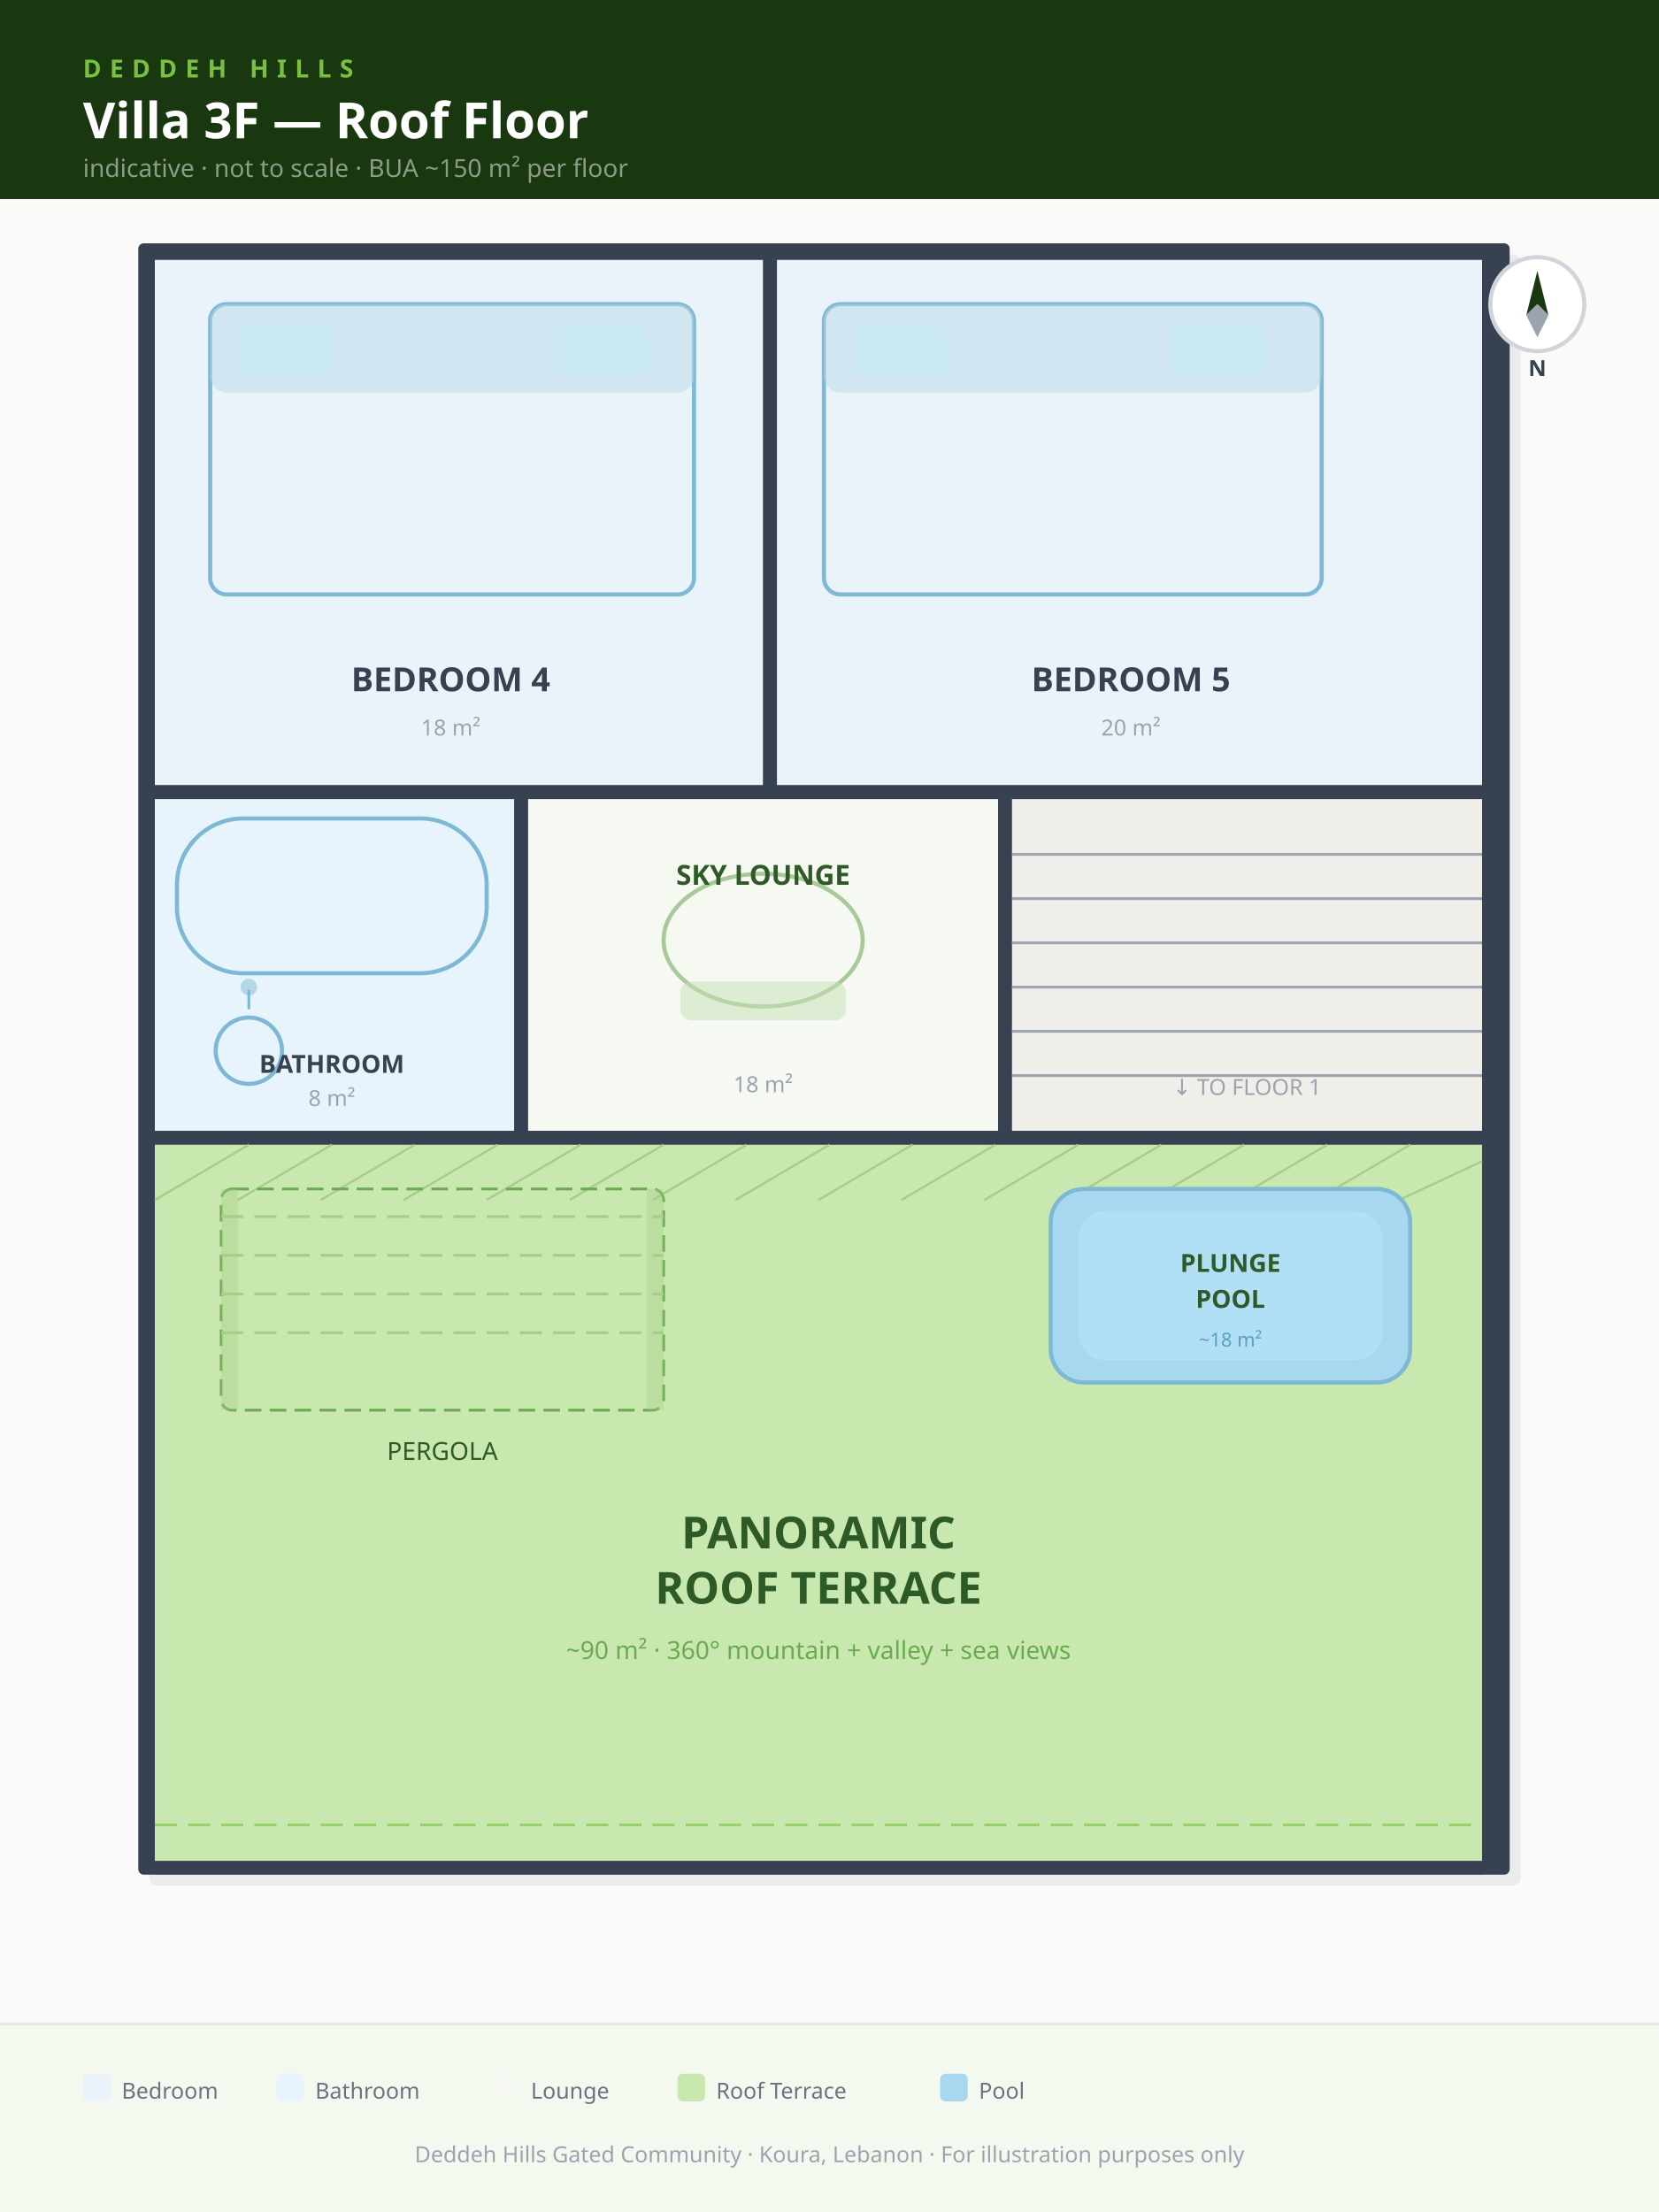
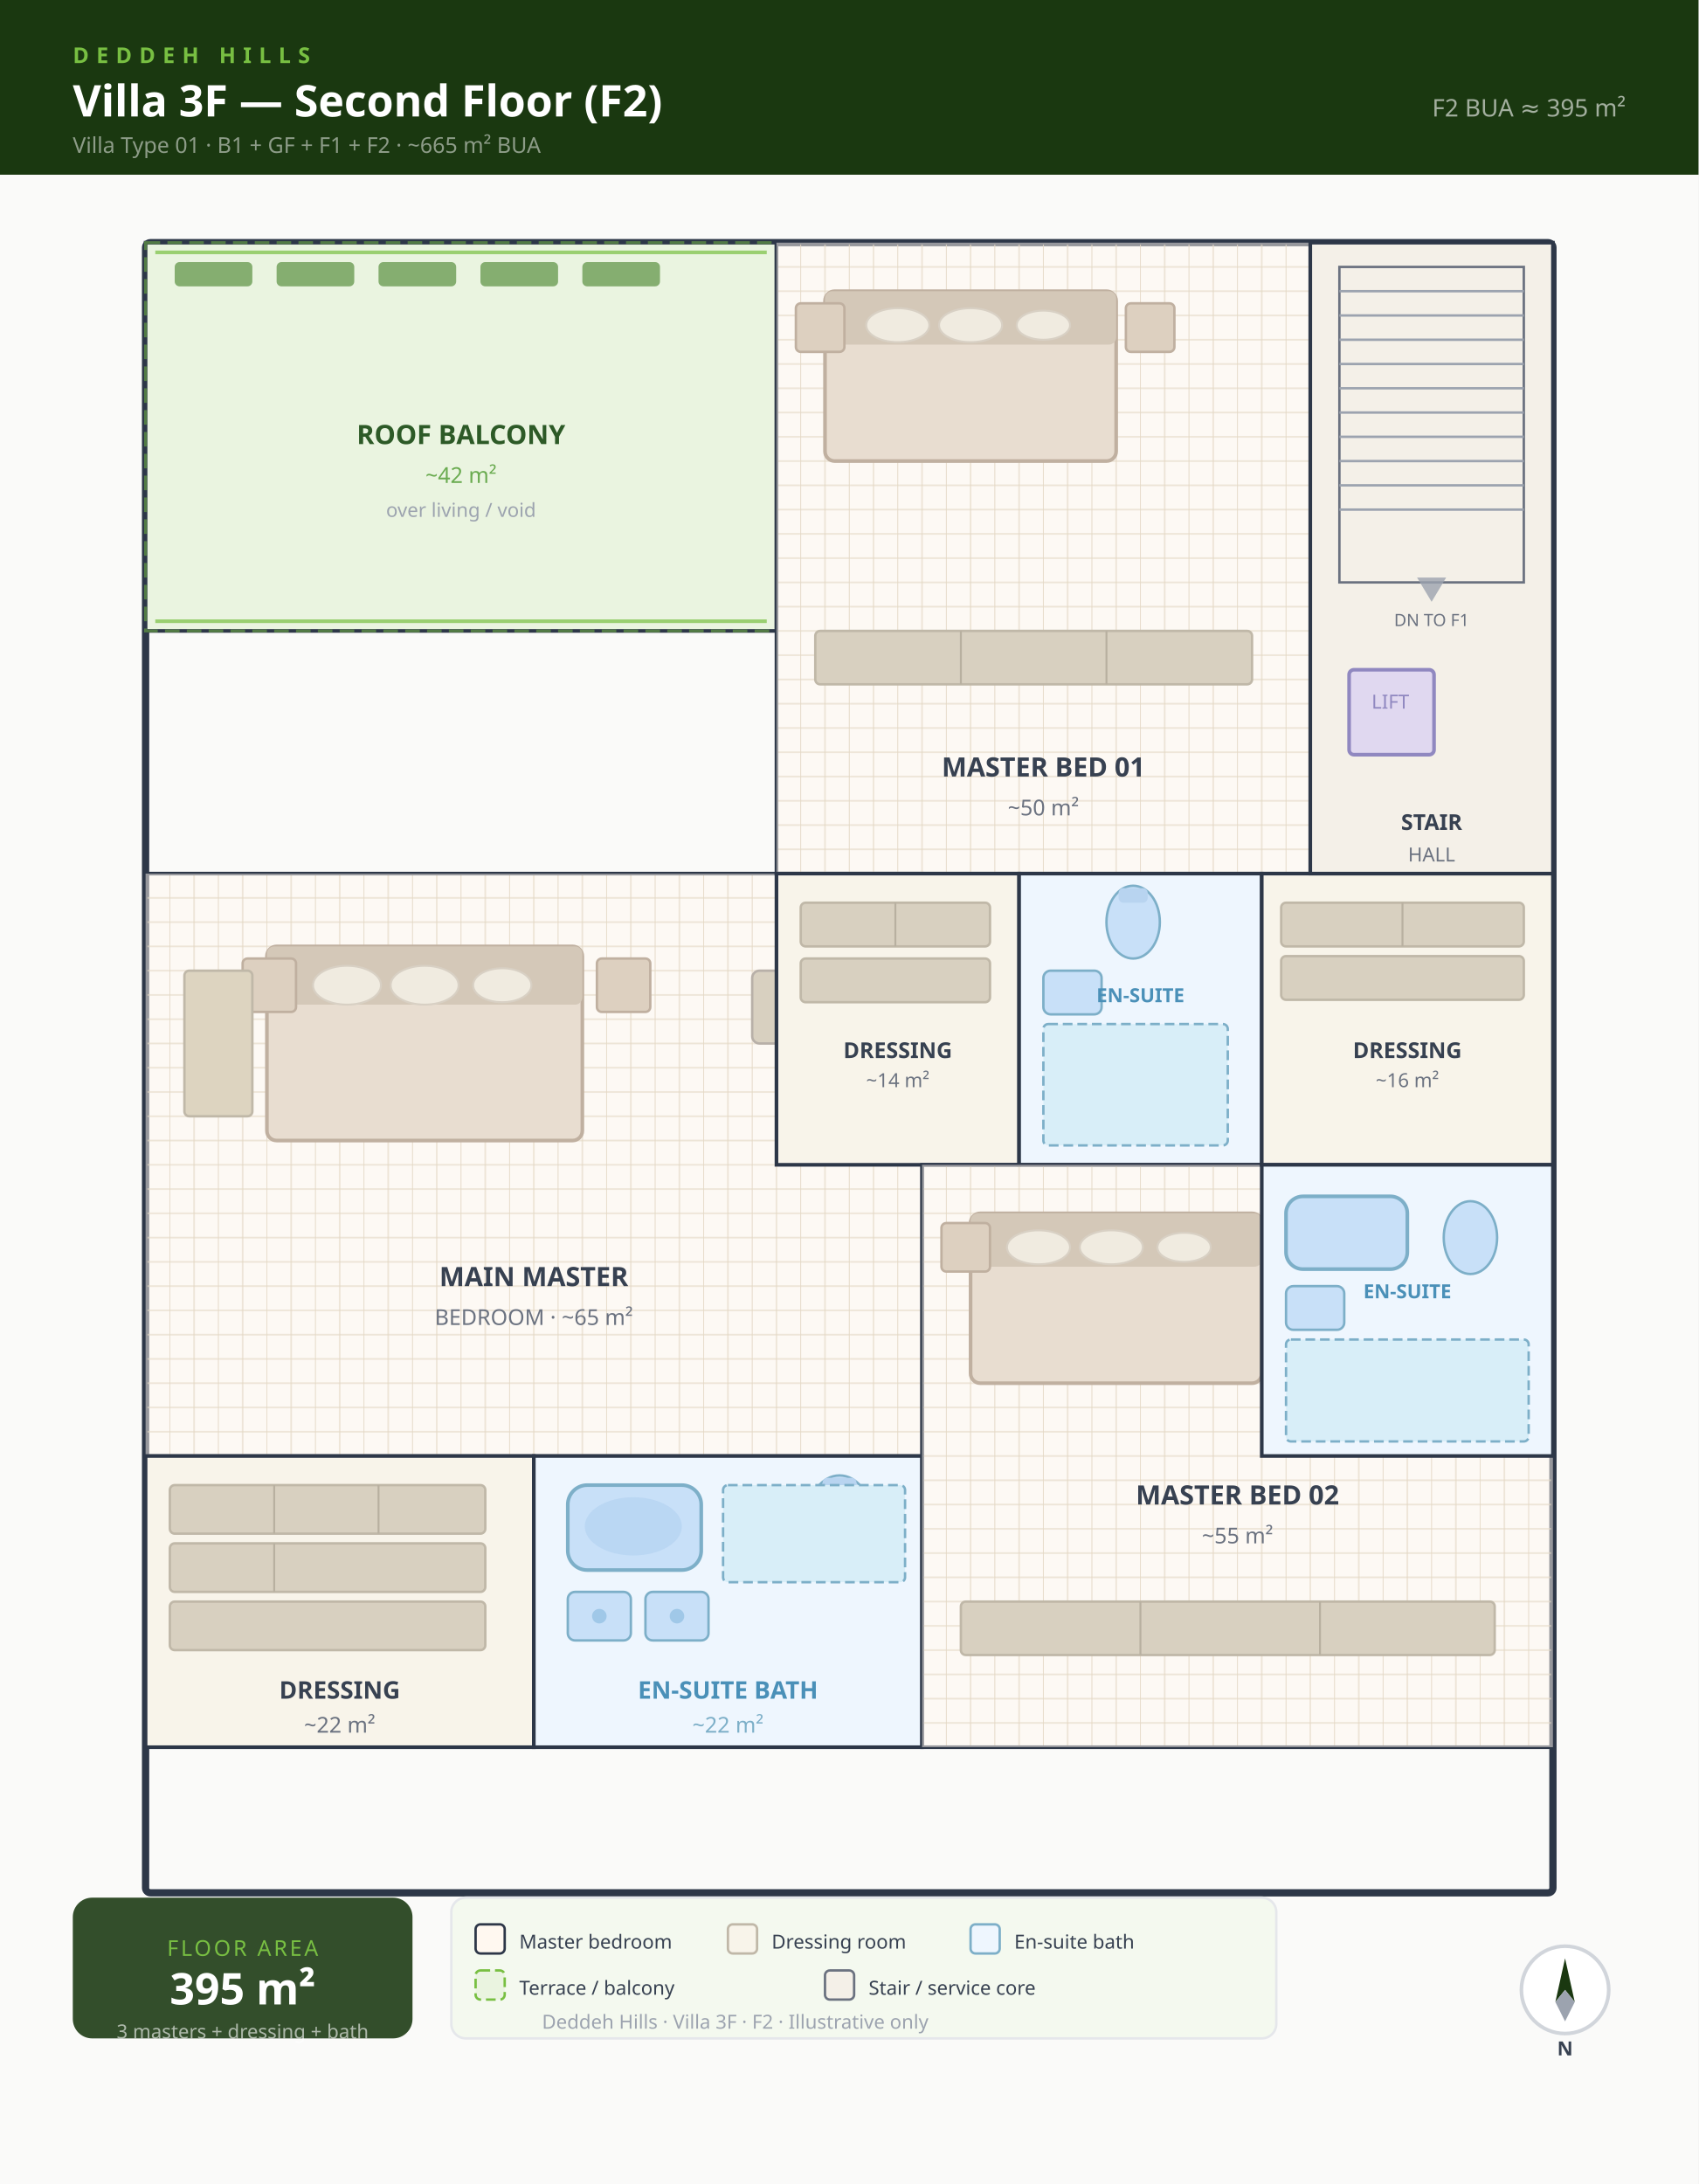
- <svg xmlns="http://www.w3.org/2000/svg" viewBox="0 0 600 800">
-   <rect width="600" height="800" fill="#FAFAF9" />
-   <rect x="0" y="0" width="600" height="72" fill="#1A3810" />
-   <text x="30" y="28" font-family="'DM Sans',sans-serif" font-size="9" font-weight="600" fill="#78BF42" letter-spacing="3">DEDDEH HILLS</text>
-   <text x="30" y="50" font-family="'DM Sans',sans-serif" font-size="18" font-weight="700" fill="white">Villa 3F — Roof Floor</text>
-   <text x="30" y="64" font-family="'DM Sans',sans-serif" font-size="9" fill="rgba(255,255,255,0.5)">indicative · not to scale · BUA ~150 m² per floor</text>
-   <rect x="54" y="92" width="496" height="590" rx="3" fill="#D1D5DB" opacity="0.4" />
-   <rect x="50" y="88" width="496" height="590" rx="2" fill="#374151" />
-   <rect x="56" y="94" width="220" height="190" fill="#EBF3FA" />
-   <rect x="76" y="110" width="175" height="105" rx="6" fill="none" stroke="#7DB9D4" stroke-width="1.5" />
-   <rect x="76" y="110" width="175" height="32" rx="6" fill="#B8D9E8" opacity="0.5" />
-   <rect x="86" y="118" width="35" height="18" rx="4" fill="#C8E8F0" opacity="0.7" />
-   <rect x="200" y="118" width="35" height="18" rx="4" fill="#C8E8F0" opacity="0.7" />
-   <text x="163" y="250" text-anchor="middle" font-family="'DM Sans',sans-serif" font-size="12" font-weight="700" fill="#374151">BEDROOM 4</text>
-   <text x="163" y="266" text-anchor="middle" font-family="'DM Sans',sans-serif" font-size="8" fill="#9CA3AF">18 m²</text>
-   <rect x="276" y="94" width="5" height="195" fill="#374151" />
-   <rect x="281" y="94" width="255" height="190" fill="#EBF3FA" />
-   <rect x="298" y="110" width="180" height="105" rx="6" fill="none" stroke="#7DB9D4" stroke-width="1.5" />
-   <rect x="298" y="110" width="180" height="32" rx="6" fill="#B8D9E8" opacity="0.5" />
-   <rect x="308" y="118" width="35" height="18" rx="4" fill="#C8E8F0" opacity="0.7" />
-   <rect x="423" y="118" width="35" height="18" rx="4" fill="#C8E8F0" opacity="0.7" />
-   <text x="409" y="250" text-anchor="middle" font-family="'DM Sans',sans-serif" font-size="12" font-weight="700" fill="#374151">BEDROOM 5</text>
-   <text x="409" y="266" text-anchor="middle" font-family="'DM Sans',sans-serif" font-size="8" fill="#9CA3AF">20 m²</text>
-   <rect x="56" y="284" width="480" height="5" fill="#374151" />
-   <rect x="56" y="289" width="130" height="120" fill="#E8F4FB" />
-   <rect x="64" y="296" width="112" height="56" rx="24" fill="none" stroke="#7DB9D4" stroke-width="1.5" />
-   <circle cx="90" cy="380" r="12" fill="none" stroke="#7DB9D4" stroke-width="1.5" />
-   <line x1="90" y1="365" x2="90" y2="358" stroke="#7DB9D4" stroke-width="1" />
-   <circle cx="90" cy="357" r="3" fill="#7DB9D4" opacity="0.5" />
-   <text x="120" y="388" text-anchor="middle" font-family="'DM Sans',sans-serif" font-size="9" font-weight="600" fill="#374151">BATHROOM</text>
-   <text x="120" y="400" text-anchor="middle" font-family="'DM Sans',sans-serif" font-size="8" fill="#9CA3AF">8 m²</text>
-   <rect x="186" y="289" width="5" height="120" fill="#374151" />
-   <rect x="191" y="289" width="170" height="120" fill="#F5F9F1" />
-   <ellipse cx="276" cy="340" rx="36" ry="24" fill="none" stroke="#A8C99A" stroke-width="1.5" />
-   <rect x="246" y="355" width="60" height="14" rx="4" fill="#C8E0B8" opacity="0.5" />
-   <text x="276" y="320" text-anchor="middle" font-family="'DM Sans',sans-serif" font-size="10" font-weight="700" fill="#2D5A27">SKY LOUNGE</text>
-   <text x="276" y="395" text-anchor="middle" font-family="'DM Sans',sans-serif" font-size="8" fill="#9CA3AF">18 m²</text>
-   <rect x="361" y="289" width="5" height="120" fill="#374151" />
-   <rect x="366" y="289" width="170" height="120" fill="#F0EEE8" />
-   <line x1="366" y1="309" x2="536" y2="309" stroke="#9CA3AF" stroke-width="1" />
-   <line x1="366" y1="325" x2="536" y2="325" stroke="#9CA3AF" stroke-width="1" />
-   <line x1="366" y1="341" x2="536" y2="341" stroke="#9CA3AF" stroke-width="1" />
-   <line x1="366" y1="357" x2="536" y2="357" stroke="#9CA3AF" stroke-width="1" />
-   <line x1="366" y1="373" x2="536" y2="373" stroke="#9CA3AF" stroke-width="1" />
-   <line x1="366" y1="389" x2="536" y2="389" stroke="#9CA3AF" stroke-width="1" />
-   <text x="451" y="396" text-anchor="middle" font-family="'DM Sans',sans-serif" font-size="8" fill="#9CA3AF">↓ TO FLOOR 1</text>
-   <rect x="56" y="409" width="480" height="5" fill="#374151" />
-   <rect x="56" y="414" width="480" height="264" fill="#C8E8B0" />
-   <line x1="56" y1="434" x2="90" y2="414" stroke="#A8CC90" stroke-width="0.8" />
-   <line x1="86" y1="434" x2="120" y2="414" stroke="#A8CC90" stroke-width="0.8" />
-   <line x1="116" y1="434" x2="150" y2="414" stroke="#A8CC90" stroke-width="0.8" />
-   <line x1="146" y1="434" x2="180" y2="414" stroke="#A8CC90" stroke-width="0.8" />
-   <line x1="176" y1="434" x2="210" y2="414" stroke="#A8CC90" stroke-width="0.8" />
-   <line x1="206" y1="434" x2="240" y2="414" stroke="#A8CC90" stroke-width="0.8" />
-   <line x1="236" y1="434" x2="270" y2="414" stroke="#A8CC90" stroke-width="0.8" />
-   <line x1="266" y1="434" x2="300" y2="414" stroke="#A8CC90" stroke-width="0.8" />
-   <line x1="296" y1="434" x2="330" y2="414" stroke="#A8CC90" stroke-width="0.8" />
-   <line x1="326" y1="434" x2="360" y2="414" stroke="#A8CC90" stroke-width="0.8" />
-   <line x1="356" y1="434" x2="390" y2="414" stroke="#A8CC90" stroke-width="0.8" />
-   <line x1="386" y1="434" x2="420" y2="414" stroke="#A8CC90" stroke-width="0.8" />
-   <line x1="416" y1="434" x2="450" y2="414" stroke="#A8CC90" stroke-width="0.8" />
-   <line x1="446" y1="434" x2="480" y2="414" stroke="#A8CC90" stroke-width="0.8" />
-   <line x1="476" y1="434" x2="510" y2="414" stroke="#A8CC90" stroke-width="0.8" />
-   <line x1="506" y1="434" x2="536" y2="420" stroke="#A8CC90" stroke-width="0.8" />
-   <rect x="380" y="430" width="130" height="70" rx="12" fill="#A8D8F0" stroke="#7DB9D4" stroke-width="1.5" />
-   <rect x="390" y="438" width="110" height="54" rx="10" fill="#B8E4F8" opacity="0.6" />
-   <text x="445" y="460" text-anchor="middle" font-family="'DM Sans',sans-serif" font-size="9" font-weight="600" fill="#2D5A27">PLUNGE</text>
-   <text x="445" y="473" text-anchor="middle" font-family="'DM Sans',sans-serif" font-size="9" font-weight="600" fill="#2D5A27">POOL</text>
-   <text x="445" y="487" text-anchor="middle" font-family="'DM Sans',sans-serif" font-size="7" fill="#5BA0C0">~18 m²</text>
-   <rect x="80" y="430" width="160" height="80" rx="4" fill="none" stroke="#6AAB50" stroke-width="1" stroke-dasharray="6,3" />
-   <rect x="80" y="430" width="6" height="80" fill="#A8CC88" opacity="0.4" />
-   <rect x="234" y="430" width="6" height="80" fill="#A8CC88" opacity="0.4" />
-   <line x1="80" y1="440" x2="240" y2="440" stroke="#A8CC88" stroke-width="1" stroke-dasharray="8,4" />
-   <line x1="80" y1="454" x2="240" y2="454" stroke="#A8CC88" stroke-width="1" stroke-dasharray="8,4" />
-   <line x1="80" y1="468" x2="240" y2="468" stroke="#A8CC88" stroke-width="1" stroke-dasharray="8,4" />
-   <line x1="80" y1="482" x2="240" y2="482" stroke="#A8CC88" stroke-width="1" stroke-dasharray="8,4" />
-   <text x="160" y="528" text-anchor="middle" font-family="'DM Sans',sans-serif" font-size="9" fill="#2D5A27">PERGOLA</text>
-   <text x="296" y="560" text-anchor="middle" font-family="'DM Sans',sans-serif" font-size="16" font-weight="700" fill="#2D5A27">PANORAMIC</text>
-   <text x="296" y="580" text-anchor="middle" font-family="'DM Sans',sans-serif" font-size="16" font-weight="700" fill="#2D5A27">ROOF TERRACE</text>
-   <text x="296" y="600" text-anchor="middle" font-family="'DM Sans',sans-serif" font-size="9" fill="#6AAB50">~90 m² · 360° mountain + valley + sea views</text>
-   <rect x="56" y="673" width="480" height="5" fill="#374151" />
-   <line x1="56" y1="660" x2="536" y2="660" stroke="#78BF42" stroke-width="1" stroke-dasharray="8,4" opacity="0.6" />
-   <g transform="translate(556,110)">
-     <circle cx="0" cy="0" r="17" fill="white" stroke="#D1D5DB" stroke-width="1.5" />
-     <polygon points="0,-12 -4,4 0,0 4,4" fill="#1A3810" />
-     <polygon points="0,0 -4,4 0,12 4,4" fill="#9CA3AF" />
-     <text x="0" y="26" text-anchor="middle" font-family="'DM Sans',sans-serif" font-size="8" font-weight="700" fill="#374151">N</text>
+ <svg xmlns="http://www.w3.org/2000/svg" viewBox="0 0 700 900">
+   <defs>
+     <pattern id="tile3f2" patternUnits="userSpaceOnUse" width="12" height="12">
+       <rect width="12" height="12" fill="none" stroke="#E0DDD6" stroke-width="0.4" />
+     </pattern>
+     <pattern id="parquet3f2" patternUnits="userSpaceOnUse" width="20" height="10">
+       <rect width="20" height="10" fill="none" stroke="#C8B89A" stroke-width="0.4" />
+       <line x1="10" y1="0" x2="10" y2="10" stroke="#C8B89A" stroke-width="0.3" />
+     </pattern>
+   </defs>
+   <rect width="700" height="900" fill="#FAFAF9" />
+   <rect x="0" y="0" width="700" height="72" fill="#1A3810" />
+   <text x="30" y="26" font-family="'DM Sans',sans-serif" font-size="9" font-weight="600" fill="#78BF42" letter-spacing="3">DEDDEH HILLS</text>
+   <text x="30" y="48" font-family="'DM Sans',sans-serif" font-size="18" font-weight="700" fill="white">Villa 3F — Second Floor (F2)</text>
+   <text x="30" y="63" font-family="'DM Sans',sans-serif" font-size="9" fill="rgba(255,255,255,0.5)">Villa Type 01 · B1 + GF + F1 + F2 · ~665 m² BUA</text>
+   <text x="670" y="48" text-anchor="end" font-family="'DM Sans',sans-serif" font-size="10" fill="rgba(255,255,255,0.6)">F2 BUA ≈ 395 m²</text>
+   <rect x="60" y="100" width="580" height="680" rx="2" fill="none" stroke="#2D3748" stroke-width="3" />
+   <rect x="60" y="100" width="260" height="160" fill="#EAF4E0" stroke="#2D3748" stroke-width="1.5" />
+   <rect x="60" y="100" width="260" height="160" fill="none" stroke="#78BF42" stroke-width="1.2" stroke-dasharray="6,3" opacity="0.5" />
+   <line x1="64" y1="104" x2="316" y2="104" stroke="#78BF42" stroke-width="1.5" opacity="0.7" />
+   <line x1="64" y1="256" x2="316" y2="256" stroke="#78BF42" stroke-width="1.5" opacity="0.7" />
+   <rect x="72" y="108" width="32" height="10" rx="2" fill="#5A9040" opacity="0.7" />
+   <rect x="114" y="108" width="32" height="10" rx="2" fill="#5A9040" opacity="0.7" />
+   <rect x="156" y="108" width="32" height="10" rx="2" fill="#5A9040" opacity="0.7" />
+   <rect x="198" y="108" width="32" height="10" rx="2" fill="#5A9040" opacity="0.7" />
+   <rect x="240" y="108" width="32" height="10" rx="2" fill="#5A9040" opacity="0.7" />
+   <text x="190" y="183" text-anchor="middle" font-family="'DM Sans',sans-serif" font-size="11" font-weight="600" fill="#2D5A27">ROOF BALCONY</text>
+   <text x="190" y="199" text-anchor="middle" font-family="'DM Sans',sans-serif" font-size="9" fill="#6AAB50">~42 m²</text>
+   <text x="190" y="213" text-anchor="middle" font-family="'DM Sans',sans-serif" font-size="8" fill="#9CA3AF">over living / void</text>
+   <rect x="60" y="360" width="320" height="240" fill="url(#parquet3f2)" stroke="#2D3748" stroke-width="1.5" />
+   <rect x="60" y="360" width="320" height="240" fill="#FFF8F0" opacity="0.5" />
+   <rect x="110" y="390" width="130" height="80" rx="4" fill="#E8DDD0" stroke="#C0B0A0" stroke-width="1.5" />
+   <rect x="110" y="390" width="130" height="24" rx="3" fill="#D4C8B8" />
+   <ellipse cx="143" cy="406" rx="14" ry="8" fill="#F0EBE0" stroke="#D8D0C4" stroke-width="0.8" />
+   <ellipse cx="175" cy="406" rx="14" ry="8" fill="#F0EBE0" stroke="#D8D0C4" stroke-width="0.8" />
+   <ellipse cx="207" cy="406" rx="12" ry="7" fill="#F0EBE0" stroke="#D8D0C4" stroke-width="0.8" />
+   <rect x="100" y="395" width="22" height="22" rx="2" fill="#DDD0C0" stroke="#C0B0A0" stroke-width="1" />
+   <rect x="246" y="395" width="22" height="22" rx="2" fill="#DDD0C0" stroke="#C0B0A0" stroke-width="1" />
+   <rect x="76" y="400" width="28" height="60" rx="2" fill="#DDD4C0" stroke="#C0B8A8" stroke-width="1" />
+   <rect x="310" y="400" width="35" height="30" rx="3" fill="#D8D0C0" stroke="#B8B0A8" stroke-width="1" />
+   <text x="220" y="530" text-anchor="middle" font-family="'DM Sans',sans-serif" font-size="11" font-weight="700" fill="#374151">MAIN MASTER</text>
+   <text x="220" y="546" text-anchor="middle" font-family="'DM Sans',sans-serif" font-size="9" fill="#6B7280">BEDROOM · ~65 m²</text>
+   <rect x="60" y="600" width="160" height="120" fill="#F8F4EA" stroke="#2D3748" stroke-width="1.5" />
+   <rect x="70" y="612" width="130" height="20" rx="2" fill="#D8D0C0" stroke="#C0B8A8" stroke-width="1" />
+   <line x1="113" y1="612" x2="113" y2="632" stroke="#B8B0A0" stroke-width="0.8" />
+   <line x1="156" y1="612" x2="156" y2="632" stroke="#B8B0A0" stroke-width="0.8" />
+   <rect x="70" y="636" width="130" height="20" rx="2" fill="#D8D0C0" stroke="#C0B8A8" stroke-width="1" />
+   <line x1="113" y1="636" x2="113" y2="656" stroke="#B8B0A0" stroke-width="0.8" />
+   <rect x="70" y="660" width="130" height="20" rx="2" fill="#D8D0C0" stroke="#C0B8A8" stroke-width="1" />
+   <text x="140" y="700" text-anchor="middle" font-family="'DM Sans',sans-serif" font-size="10" font-weight="600" fill="#374151">DRESSING</text>
+   <text x="140" y="714" text-anchor="middle" font-family="'DM Sans',sans-serif" font-size="9" fill="#6B7280">~22 m²</text>
+   <rect x="220" y="600" width="160" height="120" fill="#EEF6FE" stroke="#2D3748" stroke-width="1.5" />
+   <rect x="234" y="612" width="55" height="35" rx="8" fill="#C8E0F8" stroke="#7DAFC8" stroke-width="1.5" />
+   <ellipse cx="261" cy="629" rx="20" ry="12" fill="#B0D0F0" opacity="0.6" />
+   <rect x="234" y="656" width="26" height="20" rx="3" fill="#C8E0F8" stroke="#7DAFC8" stroke-width="1" />
+   <circle cx="247" cy="666" r="3" fill="#A0C8E8" />
+   <rect x="266" y="656" width="26" height="20" rx="3" fill="#C8E0F8" stroke="#7DAFC8" stroke-width="1" />
+   <circle cx="279" cy="666" r="3" fill="#A0C8E8" />
+   <ellipse cx="346" cy="625" rx="13" ry="17" fill="#C8E0F8" stroke="#7DAFC8" stroke-width="1" />
+   <rect x="339" y="609" width="14" height="7" rx="2" fill="#B8D4F0" />
+   <rect x="298" y="612" width="75" height="40" rx="2" fill="#D8EEF8" stroke="#7DAFC8" stroke-width="1" stroke-dasharray="4,2" />
+   <text x="300" y="700" text-anchor="middle" font-family="'DM Sans',sans-serif" font-size="10" font-weight="600" fill="#4A90B8">EN-SUITE BATH</text>
+   <text x="300" y="714" text-anchor="middle" font-family="'DM Sans',sans-serif" font-size="9" fill="#7DAFC8">~22 m²</text>
+   <rect x="320" y="100" width="220" height="260" fill="url(#parquet3f2)" stroke="#2D3748" stroke-width="1.5" />
+   <rect x="320" y="100" width="220" height="260" fill="#FFF8F0" opacity="0.5" />
+   <rect x="340" y="120" width="120" height="70" rx="4" fill="#E8DDD0" stroke="#C0B0A0" stroke-width="1.5" />
+   <rect x="340" y="120" width="120" height="22" rx="3" fill="#D4C8B8" />
+   <ellipse cx="370" cy="134" rx="13" ry="7" fill="#F0EBE0" stroke="#D8D0C4" stroke-width="0.8" />
+   <ellipse cx="400" cy="134" rx="13" ry="7" fill="#F0EBE0" stroke="#D8D0C4" stroke-width="0.8" />
+   <ellipse cx="430" cy="134" rx="11" ry="6" fill="#F0EBE0" stroke="#D8D0C4" stroke-width="0.8" />
+   <rect x="328" y="125" width="20" height="20" rx="2" fill="#DDD0C0" stroke="#C0B0A0" stroke-width="1" />
+   <rect x="464" y="125" width="20" height="20" rx="2" fill="#DDD0C0" stroke="#C0B0A0" stroke-width="1" />
+   <rect x="336" y="260" width="180" height="22" rx="2" fill="#D8D0C0" stroke="#C0B8A8" stroke-width="1" />
+   <line x1="396" y1="260" x2="396" y2="282" stroke="#B8B0A0" stroke-width="0.8" />
+   <line x1="456" y1="260" x2="456" y2="282" stroke="#B8B0A0" stroke-width="0.8" />
+   <text x="430" y="320" text-anchor="middle" font-family="'DM Sans',sans-serif" font-size="11" font-weight="700" fill="#374151">MASTER BED 01</text>
+   <text x="430" y="336" text-anchor="middle" font-family="'DM Sans',sans-serif" font-size="9" fill="#6B7280">~50 m²</text>
+   <rect x="320" y="360" width="100" height="120" fill="#F8F4EA" stroke="#2D3748" stroke-width="1.5" />
+   <rect x="330" y="372" width="78" height="18" rx="2" fill="#D8D0C0" stroke="#C0B8A8" stroke-width="1" />
+   <line x1="369" y1="372" x2="369" y2="390" stroke="#B8B0A0" stroke-width="0.8" />
+   <rect x="330" y="395" width="78" height="18" rx="2" fill="#D8D0C0" stroke="#C0B8A8" stroke-width="1" />
+   <text x="370" y="436" text-anchor="middle" font-family="'DM Sans',sans-serif" font-size="9" font-weight="600" fill="#374151">DRESSING</text>
+   <text x="370" y="448" text-anchor="middle" font-family="'DM Sans',sans-serif" font-size="8" fill="#6B7280">~14 m²</text>
+   <rect x="420" y="360" width="100" height="120" fill="#EEF6FE" stroke="#2D3748" stroke-width="1.5" />
+   <ellipse cx="467" cy="380" rx="11" ry="15" fill="#C8E0F8" stroke="#7DAFC8" stroke-width="1" />
+   <rect x="461" y="366" width="12" height="6" rx="2" fill="#B8D4F0" />
+   <rect x="430" y="400" width="24" height="18" rx="3" fill="#C8E0F8" stroke="#7DAFC8" stroke-width="1" />
+   <rect x="430" y="422" width="76" height="50" rx="2" fill="#D8EEF8" stroke="#7DAFC8" stroke-width="1" stroke-dasharray="4,2" />
+   <text x="470" y="413" text-anchor="middle" font-family="'DM Sans',sans-serif" font-size="8" font-weight="600" fill="#4A90B8">EN-SUITE</text>
+   <rect x="380" y="480" width="260" height="240" fill="url(#parquet3f2)" stroke="#2D3748" stroke-width="1.5" />
+   <rect x="380" y="480" width="260" height="240" fill="#FFF8F0" opacity="0.5" />
+   <rect x="400" y="500" width="120" height="70" rx="4" fill="#E8DDD0" stroke="#C0B0A0" stroke-width="1.5" />
+   <rect x="400" y="500" width="120" height="22" rx="3" fill="#D4C8B8" />
+   <ellipse cx="428" cy="514" rx="13" ry="7" fill="#F0EBE0" stroke="#D8D0C4" stroke-width="0.8" />
+   <ellipse cx="458" cy="514" rx="13" ry="7" fill="#F0EBE0" stroke="#D8D0C4" stroke-width="0.8" />
+   <ellipse cx="488" cy="514" rx="11" ry="6" fill="#F0EBE0" stroke="#D8D0C4" stroke-width="0.8" />
+   <rect x="388" y="504" width="20" height="20" rx="2" fill="#DDD0C0" stroke="#C0B0A0" stroke-width="1" />
+   <rect x="524" y="504" width="20" height="20" rx="2" fill="#DDD0C0" stroke="#C0B0A0" stroke-width="1" />
+   <rect x="396" y="660" width="220" height="22" rx="2" fill="#D8D0C0" stroke="#C0B8A8" stroke-width="1" />
+   <line x1="470" y1="660" x2="470" y2="682" stroke="#B8B0A0" stroke-width="0.8" />
+   <line x1="544" y1="660" x2="544" y2="682" stroke="#B8B0A0" stroke-width="0.8" />
+   <text x="510" y="620" text-anchor="middle" font-family="'DM Sans',sans-serif" font-size="11" font-weight="700" fill="#374151">MASTER BED 02</text>
+   <text x="510" y="636" text-anchor="middle" font-family="'DM Sans',sans-serif" font-size="9" fill="#6B7280">~55 m²</text>
+   <rect x="520" y="360" width="120" height="120" fill="#F8F4EA" stroke="#2D3748" stroke-width="1.5" />
+   <rect x="528" y="372" width="100" height="18" rx="2" fill="#D8D0C0" stroke="#C0B8A8" stroke-width="1" />
+   <line x1="578" y1="372" x2="578" y2="390" stroke="#B8B0A0" stroke-width="0.8" />
+   <rect x="528" y="394" width="100" height="18" rx="2" fill="#D8D0C0" stroke="#C0B8A8" stroke-width="1" />
+   <text x="580" y="436" text-anchor="middle" font-family="'DM Sans',sans-serif" font-size="9" font-weight="600" fill="#374151">DRESSING</text>
+   <text x="580" y="448" text-anchor="middle" font-family="'DM Sans',sans-serif" font-size="8" fill="#6B7280">~16 m²</text>
+   <rect x="520" y="480" width="120" height="120" fill="#EEF6FE" stroke="#2D3748" stroke-width="1.5" />
+   <rect x="530" y="493" width="50" height="30" rx="7" fill="#C8E0F8" stroke="#7DAFC8" stroke-width="1.5" />
+   <ellipse cx="606" cy="510" rx="11" ry="15" fill="#C8E0F8" stroke="#7DAFC8" stroke-width="1" />
+   <rect x="530" y="530" width="24" height="18" rx="3" fill="#C8E0F8" stroke="#7DAFC8" stroke-width="1" />
+   <rect x="530" y="552" width="100" height="42" rx="2" fill="#D8EEF8" stroke="#7DAFC8" stroke-width="1" stroke-dasharray="4,2" />
+   <text x="580" y="535" text-anchor="middle" font-family="'DM Sans',sans-serif" font-size="8" font-weight="600" fill="#4A90B8">EN-SUITE</text>
+   <rect x="540" y="100" width="100" height="260" fill="#F4F0E8" stroke="#2D3748" stroke-width="1.5" />
+   <rect x="552" y="110" width="76" height="130" fill="none" stroke="#6B7280" stroke-width="1" />
+   <line x1="552" y1="120" x2="628" y2="120" stroke="#9CA3AF" stroke-width="1" />
+   <line x1="552" y1="130" x2="628" y2="130" stroke="#9CA3AF" stroke-width="1" />
+   <line x1="552" y1="140" x2="628" y2="140" stroke="#9CA3AF" stroke-width="1" />
+   <line x1="552" y1="150" x2="628" y2="150" stroke="#9CA3AF" stroke-width="1" />
+   <line x1="552" y1="160" x2="628" y2="160" stroke="#9CA3AF" stroke-width="1" />
+   <line x1="552" y1="170" x2="628" y2="170" stroke="#9CA3AF" stroke-width="1" />
+   <line x1="552" y1="180" x2="628" y2="180" stroke="#9CA3AF" stroke-width="1" />
+   <line x1="552" y1="190" x2="628" y2="190" stroke="#9CA3AF" stroke-width="1" />
+   <line x1="552" y1="200" x2="628" y2="200" stroke="#9CA3AF" stroke-width="1" />
+   <line x1="552" y1="210" x2="628" y2="210" stroke="#9CA3AF" stroke-width="1" />
+   <polygon points="590,248 584,238 596,238" fill="#9CA3AF" opacity="0.8" />
+   <text x="590" y="258" text-anchor="middle" font-family="'DM Sans',sans-serif" font-size="7" fill="#6B7280">DN TO F1</text>
+   <rect x="556" y="276" width="35" height="35" rx="2" fill="#E0D8F0" stroke="#9088C0" stroke-width="1.5" />
+   <text x="573" y="292" text-anchor="middle" font-family="'DM Sans',sans-serif" font-size="8" fill="#9088C0">LIFT</text>
+   <text x="590" y="342" text-anchor="middle" font-family="'DM Sans',sans-serif" font-size="9" font-weight="600" fill="#374151">STAIR</text>
+   <text x="590" y="355" text-anchor="middle" font-family="'DM Sans',sans-serif" font-size="8" fill="#6B7280">HALL</text>
+   <rect x="30" y="782" width="140" height="58" rx="8" fill="rgba(26,56,16,0.88)" />
+   <text x="100" y="806" text-anchor="middle" font-family="'DM Sans',sans-serif" font-size="9" fill="#78BF42" letter-spacing="1">FLOOR AREA</text>
+   <text x="100" y="826" text-anchor="middle" font-family="'DM Sans',sans-serif" font-size="18" font-weight="700" fill="white">395 m²</text>
+   <text x="100" y="840" text-anchor="middle" font-family="'DM Sans',sans-serif" font-size="8" fill="rgba(255,255,255,0.6)">3 masters + dressing + bath</text>
+   <g transform="translate(645,820)">
+     <circle cx="0" cy="0" r="18" fill="white" stroke="#D1D5DB" stroke-width="1.5" />
+     <polygon points="0,-13 -4,5 0,0 4,5" fill="#1A3810" />
+     <polygon points="0,0 -4,5 0,13 4,5" fill="#9CA3AF" />
+     <text x="0" y="27" text-anchor="middle" font-family="'DM Sans',sans-serif" font-size="8" font-weight="700" fill="#374151">N</text>
  </g>
-   <rect x="0" y="732" width="600" height="68" fill="#F4F9EF" />
-   <line x1="0" y1="732" x2="600" y2="732" stroke="#E5E7EB" stroke-width="1" />
-   <rect x="30" y="750" width="10" height="10" rx="2" fill="#EBF3FA" />
-   <text x="44" y="759" font-family="'DM Sans',sans-serif" font-size="8" fill="#6B7280">Bedroom</text>
-   <rect x="100" y="750" width="10" height="10" rx="2" fill="#E8F4FB" />
-   <text x="114" y="759" font-family="'DM Sans',sans-serif" font-size="8" fill="#6B7280">Bathroom</text>
-   <rect x="178" y="750" width="10" height="10" rx="2" fill="#F5F9F1" />
-   <text x="192" y="759" font-family="'DM Sans',sans-serif" font-size="8" fill="#6B7280">Lounge</text>
-   <rect x="245" y="750" width="10" height="10" rx="2" fill="#C8E8B0" />
-   <text x="259" y="759" font-family="'DM Sans',sans-serif" font-size="8" fill="#6B7280">Roof Terrace</text>
-   <rect x="340" y="750" width="10" height="10" rx="2" fill="#A8D8F0" />
-   <text x="354" y="759" font-family="'DM Sans',sans-serif" font-size="8" fill="#6B7280">Pool</text>
-   <text x="300" y="782" text-anchor="middle" font-family="'DM Sans',sans-serif" font-size="8" fill="#9CA3AF">Deddeh Hills Gated Community · Koura, Lebanon · For illustration purposes only</text>
+   <rect x="186" y="782" width="340" height="58" rx="6" fill="#F4F9EF" stroke="#E5E7EB" stroke-width="1" />
+   <rect x="196" y="793" width="12" height="12" rx="2" fill="#FFF8F0" stroke="#2D3748" stroke-width="1" />
+   <text x="214" y="803" font-family="'DM Sans',sans-serif" font-size="8" fill="#374151">Master bedroom</text>
+   <rect x="300" y="793" width="12" height="12" rx="2" fill="#F8F4EA" stroke="#C0B8A8" stroke-width="1" />
+   <text x="318" y="803" font-family="'DM Sans',sans-serif" font-size="8" fill="#374151">Dressing room</text>
+   <rect x="400" y="793" width="12" height="12" rx="2" fill="#EEF6FE" stroke="#7DAFC8" stroke-width="1" />
+   <text x="418" y="803" font-family="'DM Sans',sans-serif" font-size="8" fill="#374151">En-suite bath</text>
+   <rect x="196" y="812" width="12" height="12" rx="2" fill="#EAF4E0" stroke="#78BF42" stroke-width="1" stroke-dasharray="4,2" />
+   <text x="214" y="822" font-family="'DM Sans',sans-serif" font-size="8" fill="#374151">Terrace / balcony</text>
+   <rect x="340" y="812" width="12" height="12" rx="2" fill="#F4F0E8" stroke="#6B7280" stroke-width="1" />
+   <text x="358" y="822" font-family="'DM Sans',sans-serif" font-size="8" fill="#374151">Stair / service core</text>
+   <text x="303" y="836" text-anchor="middle" font-family="'DM Sans',sans-serif" font-size="8" fill="#9CA3AF">Deddeh Hills · Villa 3F · F2 · Illustrative only</text>
</svg>
